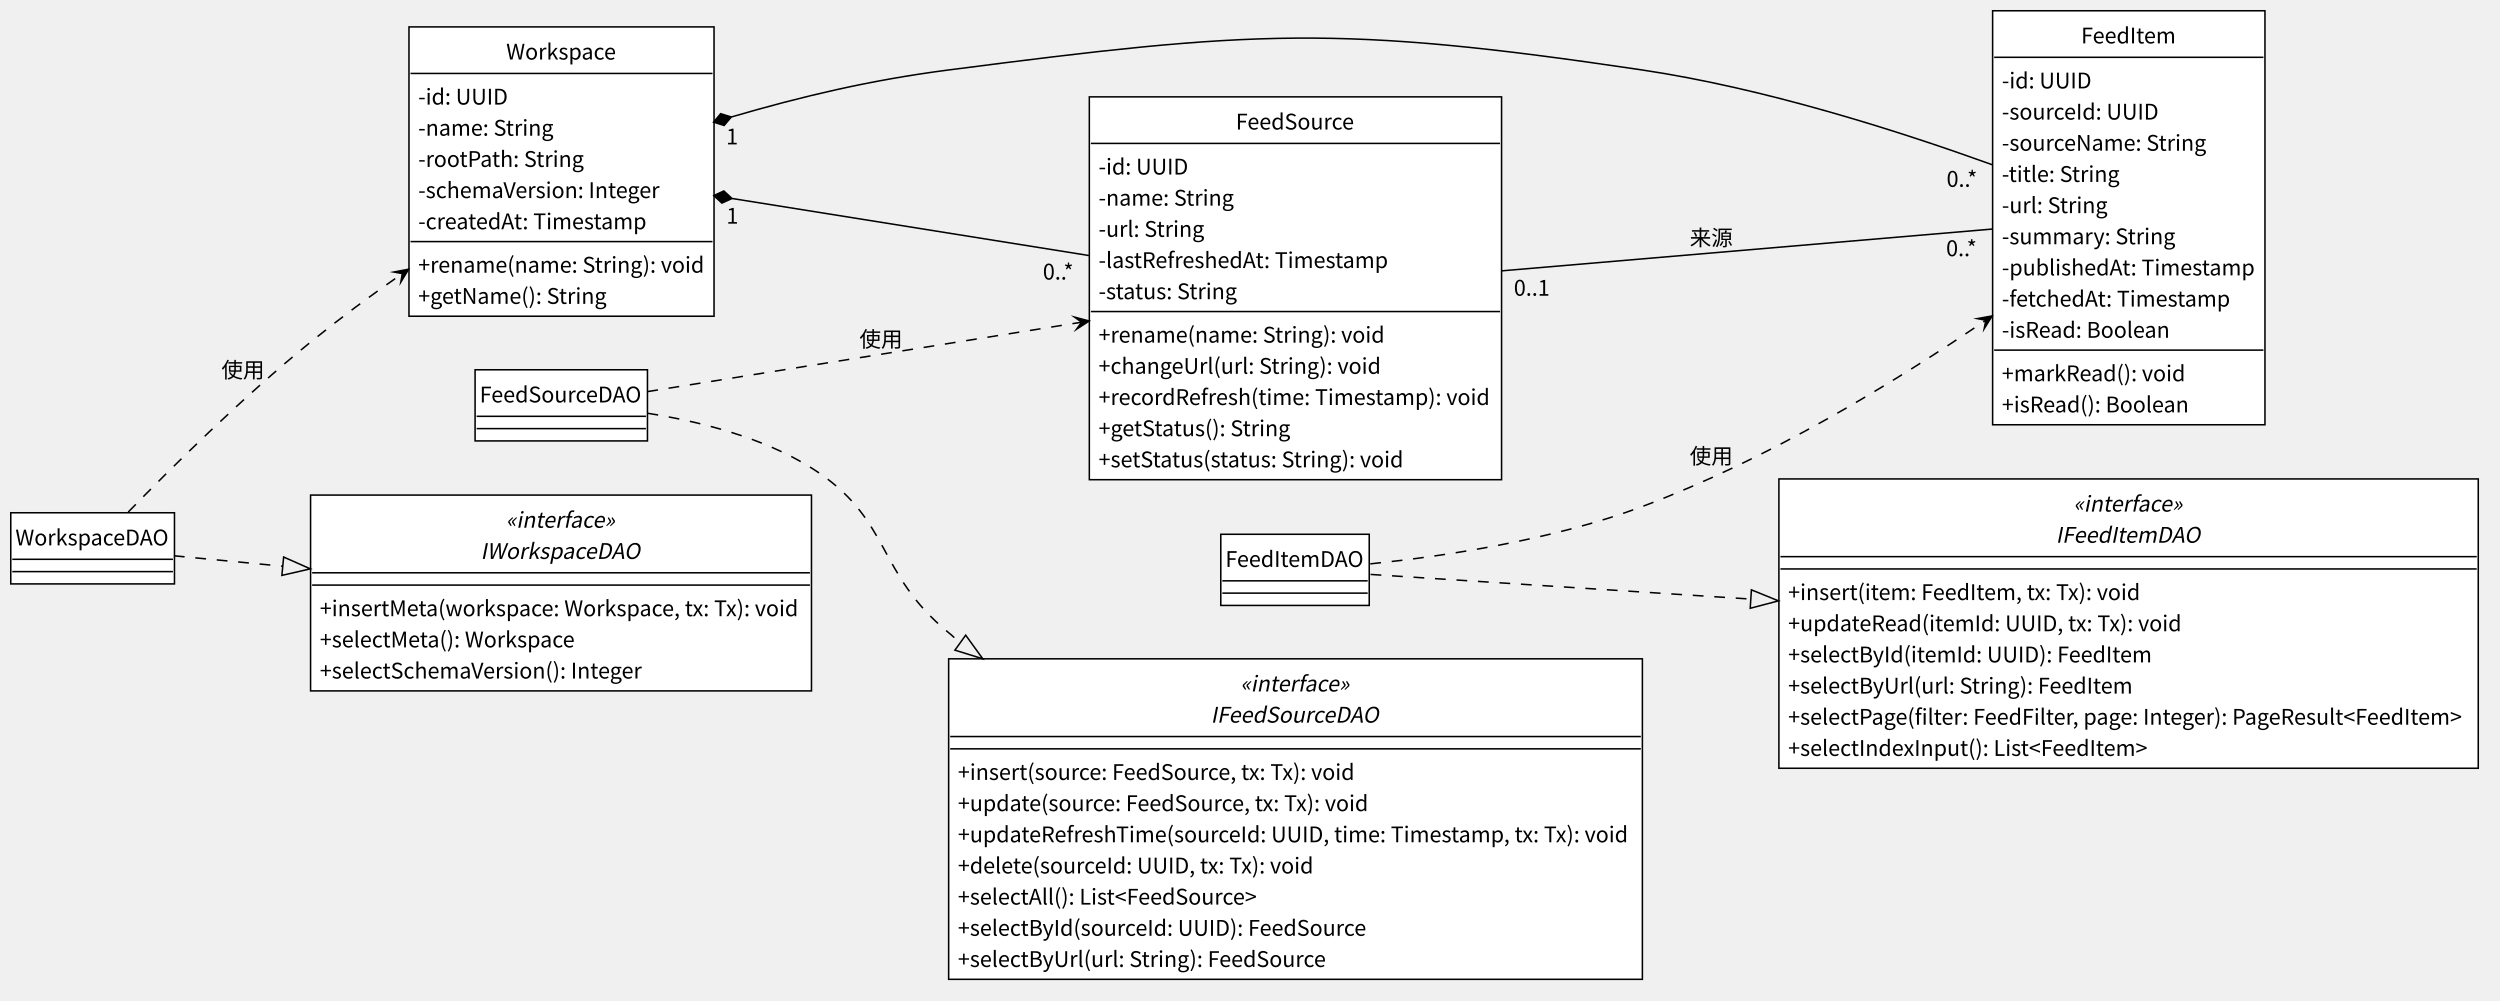
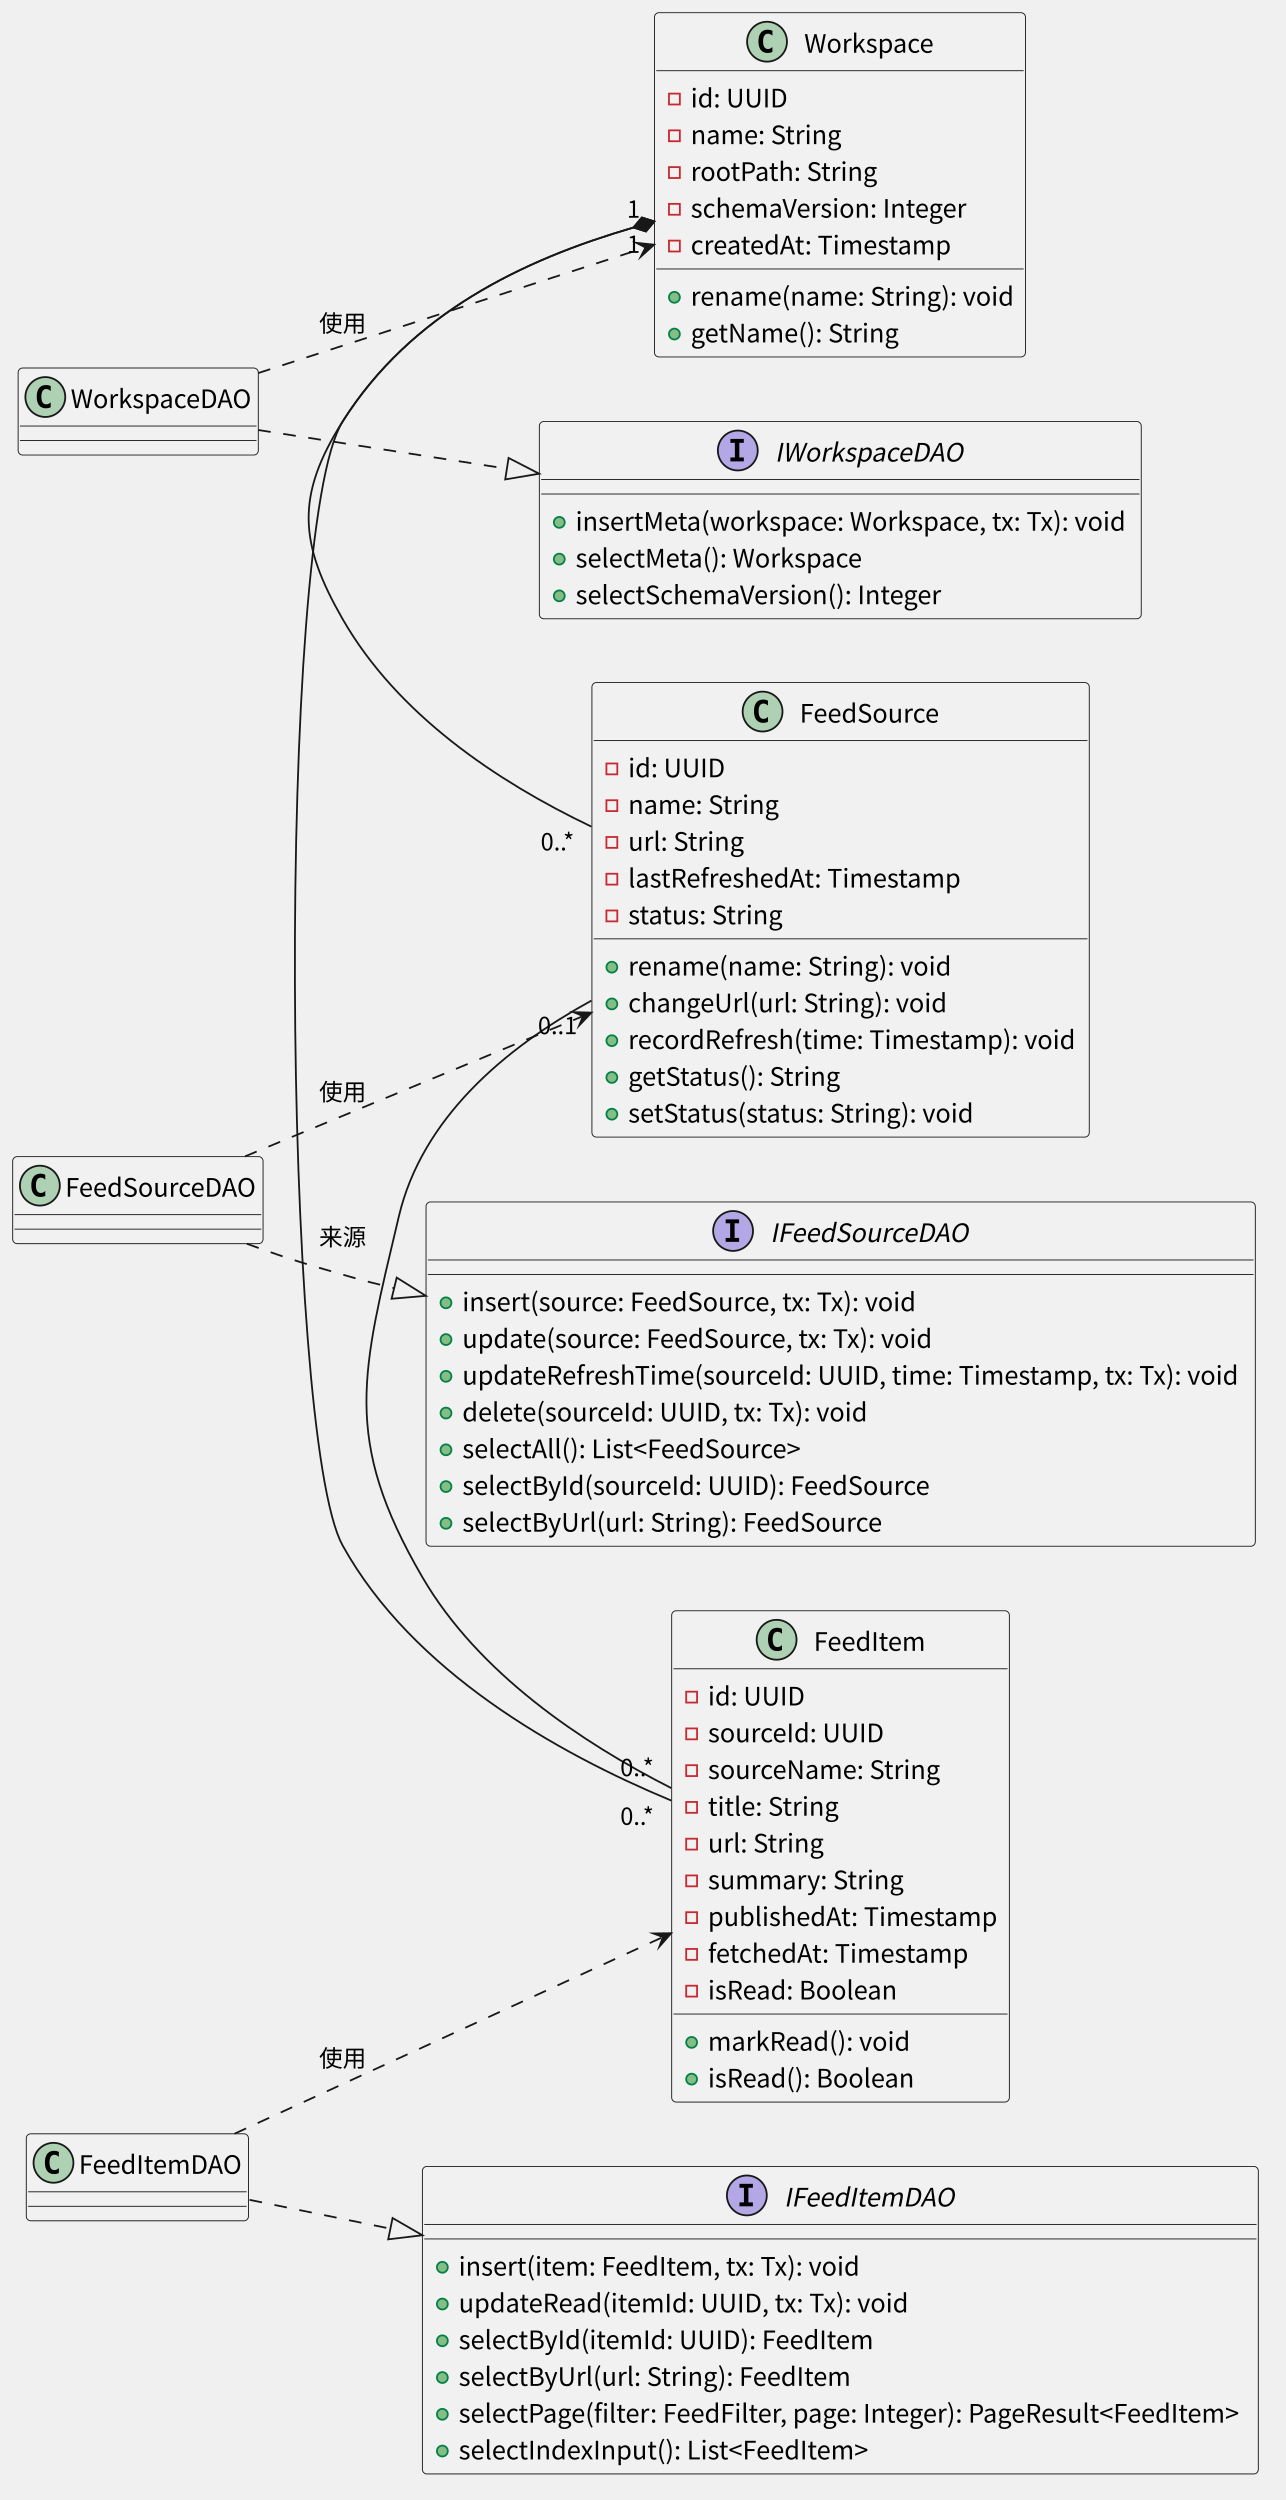
- <svg xmlns="http://www.w3.org/2000/svg" version="1.1" data-diagram-type="CLASS" style="width:1626px;height:651px;background:#FFFFFF;" width="1626px" height="651px" viewBox="0 0 1626 651" zoomAndPan="magnify" preserveAspectRatio="none" contentStyleType="text/css">
+ <svg xmlns="http://www.w3.org/2000/svg" version="1.1" data-diagram-type="CLASS" style="width:709px;height:1379px;background:#FFFFFF;" width="709px" height="1379px" viewBox="0 0 709 1379" zoomAndPan="magnify" preserveAspectRatio="none" contentStyleType="text/css">
  <defs />
  <g font-family="sans-serif" lengthAdjust="spacing">
    <g class="entity" data-qualified-name="Workspace" id="ent0001" data-source-line="5">
-       <rect x="266" y="17.5" width="198.409" height="188.175" fill="#FFF" style="stroke:#000;stroke-width:1;" />
-       <text x="329.232" y="38.74" fill="#000" font-size="14" textLength="71.946" font-family="Noto Sans CJK SC">Workspace</text>
-       <line x1="267" y1="47.772" x2="463.409" y2="47.772" style="stroke:#000;stroke-width:1;" />
-       <text x="272" y="68.012" fill="#000" font-size="14" textLength="58.338" font-family="Noto Sans CJK SC">-id: UUID</text>
-       <text x="272" y="88.284" fill="#000" font-size="14" textLength="88.368" font-family="Noto Sans CJK SC">-name: String</text>
-       <text x="272" y="108.556" fill="#000" font-size="14" textLength="109.424" font-family="Noto Sans CJK SC">-rootPath: String</text>
-       <text x="272" y="128.828" fill="#000" font-size="14" textLength="158.101" font-family="Noto Sans CJK SC">-schemaVersion: Integer</text>
-       <text x="272" y="149.099" fill="#000" font-size="14" textLength="149.911" font-family="Noto Sans CJK SC">-createdAt: Timestamp</text>
-       <line x1="267" y1="157.131" x2="463.409" y2="157.131" style="stroke:#000;stroke-width:1;" />
-       <text x="272" y="177.371" fill="#000" font-size="14" textLength="186.409" font-family="Noto Sans CJK SC">+rename(name: String): void</text>
-       <text x="272" y="197.643" fill="#000" font-size="14" textLength="123.256" font-family="Noto Sans CJK SC">+getName(): String</text>
+       <rect x="361" y="7" width="204.639" height="189.903" fill="#F1F1F1" style="stroke:#181818;stroke-width:0.5;" rx="2.5" ry="2.5" />
+       <ellipse cx="423.097" cy="23" rx="11" ry="11" fill="#ADD1B2" style="stroke:#181818;stroke-width:1;" />
+       <path d="M426.066,28.641 Q425.487,28.938 424.847,29.078 Q424.206,29.234 423.503,29.234 Q421.003,29.234 419.675,27.594 Q418.362,25.938 418.362,22.813 Q418.362,19.688 419.675,18.031 Q421.003,16.375 423.503,16.375 Q424.206,16.375 424.847,16.531 Q425.503,16.688 426.066,16.984 L426.066,19.703 Q425.441,19.125 424.847,18.859 Q424.253,18.578 423.628,18.578 Q422.284,18.578 421.597,19.656 Q420.909,20.719 420.909,22.813 Q420.909,24.906 421.597,25.984 Q422.284,27.047 423.628,27.047 Q424.253,27.047 424.847,26.781 Q425.441,26.5 426.066,25.922 L426.066,28.641 Z " fill="#000" />
+       <text x="443.597" y="29.104" fill="#000" font-size="14" textLength="71.946" font-family="Noto Sans CJK SC">Workspace</text>
+       <line x1="362" y1="39" x2="564.639" y2="39" style="stroke:#181818;stroke-width:0.5;" />
+       <g data-visibility-modifier="PRIVATE_FIELD">
+         <rect x="369" y="51.636" width="6" height="6" fill="none" style="stroke:#C82930;stroke-width:1;" />
+       </g>
+       <text x="381" y="59.24" fill="#000" font-size="14" textLength="53.48" font-family="Noto Sans CJK SC">id: UUID</text>
+       <g data-visibility-modifier="PRIVATE_FIELD">
+         <rect x="369" y="71.908" width="6" height="6" fill="none" style="stroke:#C82930;stroke-width:1;" />
+       </g>
+       <text x="381" y="79.512" fill="#000" font-size="14" textLength="83.51" font-family="Noto Sans CJK SC">name: String</text>
+       <g data-visibility-modifier="PRIVATE_FIELD">
+         <rect x="369" y="92.18" width="6" height="6" fill="none" style="stroke:#C82930;stroke-width:1;" />
+       </g>
+       <text x="381" y="99.784" fill="#000" font-size="14" textLength="104.566" font-family="Noto Sans CJK SC">rootPath: String</text>
+       <g data-visibility-modifier="PRIVATE_FIELD">
+         <rect x="369" y="112.452" width="6" height="6" fill="none" style="stroke:#C82930;stroke-width:1;" />
+       </g>
+       <text x="381" y="120.056" fill="#000" font-size="14" textLength="153.243" font-family="Noto Sans CJK SC">schemaVersion: Integer</text>
+       <g data-visibility-modifier="PRIVATE_FIELD">
+         <rect x="369" y="132.724" width="6" height="6" fill="none" style="stroke:#C82930;stroke-width:1;" />
+       </g>
+       <text x="381" y="140.328" fill="#000" font-size="14" textLength="145.053" font-family="Noto Sans CJK SC">createdAt: Timestamp</text>
+       <line x1="362" y1="148.36" x2="564.639" y2="148.36" style="stroke:#181818;stroke-width:0.5;" />
+       <g data-visibility-modifier="PUBLIC_METHOD">
+         <ellipse cx="372" cy="163.996" rx="3" ry="3" fill="#84BE84" style="stroke:#038048;stroke-width:1;" />
+       </g>
+       <text x="381" y="168.599" fill="#000" font-size="14" textLength="178.639" font-family="Noto Sans CJK SC">rename(name: String): void</text>
+       <g data-visibility-modifier="PUBLIC_METHOD">
+         <ellipse cx="372" cy="184.267" rx="3" ry="3" fill="#84BE84" style="stroke:#038048;stroke-width:1;" />
+       </g>
+       <text x="381" y="188.871" fill="#000" font-size="14" textLength="115.486" font-family="Noto Sans CJK SC">getName(): String</text>
    </g>
    <g class="entity" data-qualified-name="FeedSource" id="ent0002" data-source-line="14">
-       <rect x="708.5" y="63" width="268.115" height="248.991" fill="#FFF" style="stroke:#000;stroke-width:1;" />
-       <text x="803.771" y="84.24" fill="#000" font-size="14" textLength="77.574" font-family="Noto Sans CJK SC">FeedSource</text>
-       <line x1="709.5" y1="93.272" x2="975.615" y2="93.272" style="stroke:#000;stroke-width:1;" />
-       <text x="714.5" y="113.512" fill="#000" font-size="14" textLength="58.338" font-family="Noto Sans CJK SC">-id: UUID</text>
-       <text x="714.5" y="133.784" fill="#000" font-size="14" textLength="88.368" font-family="Noto Sans CJK SC">-name: String</text>
-       <text x="714.5" y="154.056" fill="#000" font-size="14" textLength="69.132" font-family="Noto Sans CJK SC">-url: String</text>
-       <text x="714.5" y="174.328" fill="#000" font-size="14" textLength="189.545" font-family="Noto Sans CJK SC">-lastRefreshedAt: Timestamp</text>
-       <text x="714.5" y="194.599" fill="#000" font-size="14" textLength="91.266" font-family="Noto Sans CJK SC">-status: String</text>
-       <line x1="709.5" y1="202.631" x2="975.615" y2="202.631" style="stroke:#000;stroke-width:1;" />
-       <text x="714.5" y="222.871" fill="#000" font-size="14" textLength="186.409" font-family="Noto Sans CJK SC">+rename(name: String): void</text>
-       <text x="714.5" y="243.143" fill="#000" font-size="14" textLength="184.057" font-family="Noto Sans CJK SC">+changeUrl(url: String): void</text>
-       <text x="714.5" y="263.415" fill="#000" font-size="14" textLength="256.115" font-family="Noto Sans CJK SC">+recordRefresh(time: Timestamp): void</text>
-       <text x="714.5" y="283.687" fill="#000" font-size="14" textLength="126.364" font-family="Noto Sans CJK SC">+getStatus(): String</text>
-       <text x="714.5" y="303.959" fill="#000" font-size="14" textLength="200.395" font-family="Noto Sans CJK SC">+setStatus(status: String): void</text>
+       <rect x="326.5" y="376.5" width="274.345" height="250.719" fill="#F1F1F1" style="stroke:#181818;stroke-width:0.5;" rx="2.5" ry="2.5" />
+       <ellipse cx="420.636" cy="392.5" rx="11" ry="11" fill="#ADD1B2" style="stroke:#181818;stroke-width:1;" />
+       <path d="M423.604,398.141 Q423.026,398.438 422.386,398.578 Q421.745,398.734 421.042,398.734 Q418.542,398.734 417.214,397.094 Q415.901,395.438 415.901,392.313 Q415.901,389.188 417.214,387.531 Q418.542,385.875 421.042,385.875 Q421.745,385.875 422.386,386.031 Q423.042,386.188 423.604,386.484 L423.604,389.203 Q422.979,388.625 422.386,388.359 Q421.792,388.078 421.167,388.078 Q419.823,388.078 419.136,389.156 Q418.448,390.219 418.448,392.313 Q418.448,394.406 419.136,395.484 Q419.823,396.547 421.167,396.547 Q421.792,396.547 422.386,396.281 Q422.979,396 423.604,395.422 L423.604,398.141 Z " fill="#000" />
+       <text x="441.136" y="398.604" fill="#000" font-size="14" textLength="77.574" font-family="Noto Sans CJK SC">FeedSource</text>
+       <line x1="327.5" y1="408.5" x2="599.845" y2="408.5" style="stroke:#181818;stroke-width:0.5;" />
+       <g data-visibility-modifier="PRIVATE_FIELD">
+         <rect x="334.5" y="421.136" width="6" height="6" fill="none" style="stroke:#C82930;stroke-width:1;" />
+       </g>
+       <text x="346.5" y="428.74" fill="#000" font-size="14" textLength="53.48" font-family="Noto Sans CJK SC">id: UUID</text>
+       <g data-visibility-modifier="PRIVATE_FIELD">
+         <rect x="334.5" y="441.408" width="6" height="6" fill="none" style="stroke:#C82930;stroke-width:1;" />
+       </g>
+       <text x="346.5" y="449.012" fill="#000" font-size="14" textLength="83.51" font-family="Noto Sans CJK SC">name: String</text>
+       <g data-visibility-modifier="PRIVATE_FIELD">
+         <rect x="334.5" y="461.68" width="6" height="6" fill="none" style="stroke:#C82930;stroke-width:1;" />
+       </g>
+       <text x="346.5" y="469.284" fill="#000" font-size="14" textLength="64.274" font-family="Noto Sans CJK SC">url: String</text>
+       <g data-visibility-modifier="PRIVATE_FIELD">
+         <rect x="334.5" y="481.952" width="6" height="6" fill="none" style="stroke:#C82930;stroke-width:1;" />
+       </g>
+       <text x="346.5" y="489.556" fill="#000" font-size="14" textLength="184.687" font-family="Noto Sans CJK SC">lastRefreshedAt: Timestamp</text>
+       <g data-visibility-modifier="PRIVATE_FIELD">
+         <rect x="334.5" y="502.224" width="6" height="6" fill="none" style="stroke:#C82930;stroke-width:1;" />
+       </g>
+       <text x="346.5" y="509.828" fill="#000" font-size="14" textLength="86.408" font-family="Noto Sans CJK SC">status: String</text>
+       <line x1="327.5" y1="517.86" x2="599.845" y2="517.86" style="stroke:#181818;stroke-width:0.5;" />
+       <g data-visibility-modifier="PUBLIC_METHOD">
+         <ellipse cx="337.5" cy="533.496" rx="3" ry="3" fill="#84BE84" style="stroke:#038048;stroke-width:1;" />
+       </g>
+       <text x="346.5" y="538.099" fill="#000" font-size="14" textLength="178.639" font-family="Noto Sans CJK SC">rename(name: String): void</text>
+       <g data-visibility-modifier="PUBLIC_METHOD">
+         <ellipse cx="337.5" cy="553.767" rx="3" ry="3" fill="#84BE84" style="stroke:#038048;stroke-width:1;" />
+       </g>
+       <text x="346.5" y="558.371" fill="#000" font-size="14" textLength="176.287" font-family="Noto Sans CJK SC">changeUrl(url: String): void</text>
+       <g data-visibility-modifier="PUBLIC_METHOD">
+         <ellipse cx="337.5" cy="574.039" rx="3" ry="3" fill="#84BE84" style="stroke:#038048;stroke-width:1;" />
+       </g>
+       <text x="346.5" y="578.643" fill="#000" font-size="14" textLength="248.345" font-family="Noto Sans CJK SC">recordRefresh(time: Timestamp): void</text>
+       <g data-visibility-modifier="PUBLIC_METHOD">
+         <ellipse cx="337.5" cy="594.311" rx="3" ry="3" fill="#84BE84" style="stroke:#038048;stroke-width:1;" />
+       </g>
+       <text x="346.5" y="598.915" fill="#000" font-size="14" textLength="118.594" font-family="Noto Sans CJK SC">getStatus(): String</text>
+       <g data-visibility-modifier="PUBLIC_METHOD">
+         <ellipse cx="337.5" cy="614.583" rx="3" ry="3" fill="#84BE84" style="stroke:#038048;stroke-width:1;" />
+       </g>
+       <text x="346.5" y="619.187" fill="#000" font-size="14" textLength="192.625" font-family="Noto Sans CJK SC">setStatus(status: String): void</text>
    </g>
    <g class="entity" data-qualified-name="FeedItem" id="ent0003" data-source-line="26">
-       <rect x="1296" y="7" width="177.129" height="269.263" fill="#FFF" style="stroke:#000;stroke-width:1;" />
-       <text x="1353.555" y="28.24" fill="#000" font-size="14" textLength="62.02" font-family="Noto Sans CJK SC">FeedItem</text>
-       <line x1="1297" y1="37.272" x2="1472.129" y2="37.272" style="stroke:#000;stroke-width:1;" />
-       <text x="1302" y="57.512" fill="#000" font-size="14" textLength="58.338" font-family="Noto Sans CJK SC">-id: UUID</text>
-       <text x="1302" y="77.784" fill="#000" font-size="14" textLength="102.452" font-family="Noto Sans CJK SC">-sourceId: UUID</text>
-       <text x="1302" y="98.056" fill="#000" font-size="14" textLength="133.811" font-family="Noto Sans CJK SC">-sourceName: String</text>
-       <text x="1302" y="118.328" fill="#000" font-size="14" textLength="77.364" font-family="Noto Sans CJK SC">-title: String</text>
-       <text x="1302" y="138.599" fill="#000" font-size="14" textLength="69.132" font-family="Noto Sans CJK SC">-url: String</text>
-       <text x="1302" y="158.871" fill="#000" font-size="14" textLength="112.812" font-family="Noto Sans CJK SC">-summary: String</text>
-       <text x="1302" y="179.143" fill="#000" font-size="14" textLength="165.129" font-family="Noto Sans CJK SC">-publishedAt: Timestamp</text>
-       <text x="1302" y="199.415" fill="#000" font-size="14" textLength="149.645" font-family="Noto Sans CJK SC">-fetchedAt: Timestamp</text>
-       <text x="1302" y="219.687" fill="#000" font-size="14" textLength="109.816" font-family="Noto Sans CJK SC">-isRead: Boolean</text>
-       <line x1="1297" y1="227.719" x2="1472.129" y2="227.719" style="stroke:#000;stroke-width:1;" />
-       <text x="1302" y="247.959" fill="#000" font-size="14" textLength="119.784" font-family="Noto Sans CJK SC">+markRead(): void</text>
-       <text x="1302" y="268.231" fill="#000" font-size="14" textLength="122.192" font-family="Noto Sans CJK SC">+isRead(): Boolean</text>
+       <rect x="370.5" y="888.5" width="186.271" height="270.991" fill="#F1F1F1" style="stroke:#181818;stroke-width:0.5;" rx="2.5" ry="2.5" />
+       <ellipse cx="428.376" cy="904.5" rx="11" ry="11" fill="#ADD1B2" style="stroke:#181818;stroke-width:1;" />
+       <path d="M431.345,910.141 Q430.766,910.438 430.126,910.578 Q429.485,910.734 428.782,910.734 Q426.282,910.734 424.954,909.094 Q423.641,907.438 423.641,904.313 Q423.641,901.188 424.954,899.531 Q426.282,897.875 428.782,897.875 Q429.485,897.875 430.126,898.031 Q430.782,898.188 431.345,898.484 L431.345,901.203 Q430.72,900.625 430.126,900.359 Q429.532,900.078 428.907,900.078 Q427.563,900.078 426.876,901.156 Q426.188,902.219 426.188,904.313 Q426.188,906.406 426.876,907.484 Q427.563,908.547 428.907,908.547 Q429.532,908.547 430.126,908.281 Q430.72,908 431.345,907.422 L431.345,910.141 Z " fill="#000" />
+       <text x="448.876" y="910.604" fill="#000" font-size="14" textLength="62.02" font-family="Noto Sans CJK SC">FeedItem</text>
+       <line x1="371.5" y1="920.5" x2="555.771" y2="920.5" style="stroke:#181818;stroke-width:0.5;" />
+       <g data-visibility-modifier="PRIVATE_FIELD">
+         <rect x="378.5" y="933.136" width="6" height="6" fill="none" style="stroke:#C82930;stroke-width:1;" />
+       </g>
+       <text x="390.5" y="940.74" fill="#000" font-size="14" textLength="53.48" font-family="Noto Sans CJK SC">id: UUID</text>
+       <g data-visibility-modifier="PRIVATE_FIELD">
+         <rect x="378.5" y="953.408" width="6" height="6" fill="none" style="stroke:#C82930;stroke-width:1;" />
+       </g>
+       <text x="390.5" y="961.012" fill="#000" font-size="14" textLength="97.594" font-family="Noto Sans CJK SC">sourceId: UUID</text>
+       <g data-visibility-modifier="PRIVATE_FIELD">
+         <rect x="378.5" y="973.68" width="6" height="6" fill="none" style="stroke:#C82930;stroke-width:1;" />
+       </g>
+       <text x="390.5" y="981.284" fill="#000" font-size="14" textLength="128.953" font-family="Noto Sans CJK SC">sourceName: String</text>
+       <g data-visibility-modifier="PRIVATE_FIELD">
+         <rect x="378.5" y="993.952" width="6" height="6" fill="none" style="stroke:#C82930;stroke-width:1;" />
+       </g>
+       <text x="390.5" y="1001.556" fill="#000" font-size="14" textLength="72.506" font-family="Noto Sans CJK SC">title: String</text>
+       <g data-visibility-modifier="PRIVATE_FIELD">
+         <rect x="378.5" y="1014.224" width="6" height="6" fill="none" style="stroke:#C82930;stroke-width:1;" />
+       </g>
+       <text x="390.5" y="1021.828" fill="#000" font-size="14" textLength="64.274" font-family="Noto Sans CJK SC">url: String</text>
+       <g data-visibility-modifier="PRIVATE_FIELD">
+         <rect x="378.5" y="1034.496" width="6" height="6" fill="none" style="stroke:#C82930;stroke-width:1;" />
+       </g>
+       <text x="390.5" y="1042.099" fill="#000" font-size="14" textLength="107.954" font-family="Noto Sans CJK SC">summary: String</text>
+       <g data-visibility-modifier="PRIVATE_FIELD">
+         <rect x="378.5" y="1054.767" width="6" height="6" fill="none" style="stroke:#C82930;stroke-width:1;" />
+       </g>
+       <text x="390.5" y="1062.371" fill="#000" font-size="14" textLength="160.271" font-family="Noto Sans CJK SC">publishedAt: Timestamp</text>
+       <g data-visibility-modifier="PRIVATE_FIELD">
+         <rect x="378.5" y="1075.039" width="6" height="6" fill="none" style="stroke:#C82930;stroke-width:1;" />
+       </g>
+       <text x="390.5" y="1082.643" fill="#000" font-size="14" textLength="144.787" font-family="Noto Sans CJK SC">fetchedAt: Timestamp</text>
+       <g data-visibility-modifier="PRIVATE_FIELD">
+         <rect x="378.5" y="1095.311" width="6" height="6" fill="none" style="stroke:#C82930;stroke-width:1;" />
+       </g>
+       <text x="390.5" y="1102.915" fill="#000" font-size="14" textLength="104.958" font-family="Noto Sans CJK SC">isRead: Boolean</text>
+       <line x1="371.5" y1="1110.947" x2="555.771" y2="1110.947" style="stroke:#181818;stroke-width:0.5;" />
+       <g data-visibility-modifier="PUBLIC_METHOD">
+         <ellipse cx="381.5" cy="1126.583" rx="3" ry="3" fill="#84BE84" style="stroke:#038048;stroke-width:1;" />
+       </g>
+       <text x="390.5" y="1131.187" fill="#000" font-size="14" textLength="112.014" font-family="Noto Sans CJK SC">markRead(): void</text>
+       <g data-visibility-modifier="PUBLIC_METHOD">
+         <ellipse cx="381.5" cy="1146.855" rx="3" ry="3" fill="#84BE84" style="stroke:#038048;stroke-width:1;" />
+       </g>
+       <text x="390.5" y="1151.459" fill="#000" font-size="14" textLength="114.422" font-family="Noto Sans CJK SC">isRead(): Boolean</text>
    </g>
    <g class="entity" data-qualified-name="IWorkspaceDAO" id="ent0004" data-source-line="41">
-       <rect x="202" y="322" width="325.781" height="127.36" fill="#FFF" style="stroke:#000;stroke-width:1;" />
-       <text x="329.092" y="343.24" fill="#000" font-size="14" textLength="71.596" font-style="italic" font-family="Noto Sans CJK SC">«interface»</text>
-       <text x="312.601" y="363.512" fill="#000" font-size="14" textLength="104.58" font-style="italic" font-family="Noto Sans CJK SC">IWorkspaceDAO</text>
-       <line x1="203" y1="372.544" x2="526.781" y2="372.544" style="stroke:#000;stroke-width:1;" />
-       <line x1="203" y1="380.544" x2="526.781" y2="380.544" style="stroke:#000;stroke-width:1;" />
-       <text x="208" y="400.784" fill="#000" font-size="14" textLength="313.781" font-family="Noto Sans CJK SC">+insertMeta(workspace: Workspace, tx: Tx): void</text>
-       <text x="208" y="421.056" fill="#000" font-size="14" textLength="166.949" font-family="Noto Sans CJK SC">+selectMeta(): Workspace</text>
-       <text x="208" y="441.328" fill="#000" font-size="14" textLength="210.727" font-family="Noto Sans CJK SC">+selectSchemaVersion(): Integer</text>
+       <rect x="297.5" y="232.5" width="332.011" height="108.816" fill="#F1F1F1" style="stroke:#181818;stroke-width:0.5;" rx="2.5" ry="2.5" />
+       <ellipse cx="406.966" cy="248.5" rx="11" ry="11" fill="#B4A7E5" style="stroke:#181818;stroke-width:1;" />
+       <path d="M402.887,244.266 L402.887,242.109 L410.278,242.109 L410.278,244.266 L407.809,244.266 L407.809,252.344 L410.278,252.344 L410.278,254.5 L402.887,254.5 L402.887,252.344 L405.356,252.344 L405.356,244.266 L402.887,244.266 Z " fill="#000" />
+       <text x="427.466" y="254.604" fill="#000" font-size="14" textLength="104.58" font-style="italic" font-family="Noto Sans CJK SC">IWorkspaceDAO</text>
+       <line x1="298.5" y1="264.5" x2="628.511" y2="264.5" style="stroke:#181818;stroke-width:0.5;" />
+       <line x1="298.5" y1="272.5" x2="628.511" y2="272.5" style="stroke:#181818;stroke-width:0.5;" />
+       <g data-visibility-modifier="PUBLIC_METHOD">
+         <ellipse cx="308.5" cy="288.136" rx="3" ry="3" fill="#84BE84" style="stroke:#038048;stroke-width:1;" />
+       </g>
+       <text x="317.5" y="292.74" fill="#000" font-size="14" textLength="306.011" font-family="Noto Sans CJK SC">insertMeta(workspace: Workspace, tx: Tx): void</text>
+       <g data-visibility-modifier="PUBLIC_METHOD">
+         <ellipse cx="308.5" cy="308.408" rx="3" ry="3" fill="#84BE84" style="stroke:#038048;stroke-width:1;" />
+       </g>
+       <text x="317.5" y="313.012" fill="#000" font-size="14" textLength="159.179" font-family="Noto Sans CJK SC">selectMeta(): Workspace</text>
+       <g data-visibility-modifier="PUBLIC_METHOD">
+         <ellipse cx="308.5" cy="328.68" rx="3" ry="3" fill="#84BE84" style="stroke:#038048;stroke-width:1;" />
+       </g>
+       <text x="317.5" y="333.284" fill="#000" font-size="14" textLength="202.957" font-family="Noto Sans CJK SC">selectSchemaVersion(): Integer</text>
    </g>
    <g class="entity" data-qualified-name="IFeedSourceDAO" id="ent0005" data-source-line="46">
-       <rect x="617" y="428.5" width="451.206" height="208.447" fill="#FFF" style="stroke:#000;stroke-width:1;" />
-       <text x="806.805" y="449.74" fill="#000" font-size="14" textLength="71.596" font-style="italic" font-family="Noto Sans CJK SC">«interface»</text>
-       <text x="787.499" y="470.012" fill="#000" font-size="14" textLength="110.208" font-style="italic" font-family="Noto Sans CJK SC">IFeedSourceDAO</text>
-       <line x1="618" y1="479.044" x2="1067.206" y2="479.044" style="stroke:#000;stroke-width:1;" />
-       <line x1="618" y1="487.044" x2="1067.206" y2="487.044" style="stroke:#000;stroke-width:1;" />
-       <text x="623" y="507.284" fill="#000" font-size="14" textLength="260.105" font-family="Noto Sans CJK SC">+insert(source: FeedSource, tx: Tx): void</text>
-       <text x="623" y="527.556" fill="#000" font-size="14" textLength="269.471" font-family="Noto Sans CJK SC">+update(source: FeedSource, tx: Tx): void</text>
-       <text x="623" y="547.828" fill="#000" font-size="14" textLength="439.206" font-family="Noto Sans CJK SC">+updateRefreshTime(sourceId: UUID, time: Timestamp, tx: Tx): void</text>
-       <text x="623" y="568.099" fill="#000" font-size="14" textLength="233.029" font-family="Noto Sans CJK SC">+delete(sourceId: UUID, tx: Tx): void</text>
-       <text x="623" y="588.371" fill="#000" font-size="14" textLength="195.579" font-family="Noto Sans CJK SC">+selectAll(): List&lt;FeedSource&gt;</text>
-       <text x="623" y="608.643" fill="#000" font-size="14" textLength="267.161" font-family="Noto Sans CJK SC">+selectById(sourceId: UUID): FeedSource</text>
-       <text x="623" y="628.915" fill="#000" font-size="14" textLength="240.561" font-family="Noto Sans CJK SC">+selectByUrl(url: String): FeedSource</text>
+       <rect x="235" y="663" width="457.436" height="189.903" fill="#F1F1F1" style="stroke:#181818;stroke-width:0.5;" rx="2.5" ry="2.5" />
+       <ellipse cx="404.364" cy="679" rx="11" ry="11" fill="#B4A7E5" style="stroke:#181818;stroke-width:1;" />
+       <path d="M400.286,674.766 L400.286,672.609 L407.677,672.609 L407.677,674.766 L405.208,674.766 L405.208,682.844 L407.677,682.844 L407.677,685 L400.286,685 L400.286,682.844 L402.755,682.844 L402.755,674.766 L400.286,674.766 Z " fill="#000" />
+       <text x="424.864" y="685.104" fill="#000" font-size="14" textLength="110.208" font-style="italic" font-family="Noto Sans CJK SC">IFeedSourceDAO</text>
+       <line x1="236" y1="695" x2="691.436" y2="695" style="stroke:#181818;stroke-width:0.5;" />
+       <line x1="236" y1="703" x2="691.436" y2="703" style="stroke:#181818;stroke-width:0.5;" />
+       <g data-visibility-modifier="PUBLIC_METHOD">
+         <ellipse cx="246" cy="718.636" rx="3" ry="3" fill="#84BE84" style="stroke:#038048;stroke-width:1;" />
+       </g>
+       <text x="255" y="723.24" fill="#000" font-size="14" textLength="252.335" font-family="Noto Sans CJK SC">insert(source: FeedSource, tx: Tx): void</text>
+       <g data-visibility-modifier="PUBLIC_METHOD">
+         <ellipse cx="246" cy="738.908" rx="3" ry="3" fill="#84BE84" style="stroke:#038048;stroke-width:1;" />
+       </g>
+       <text x="255" y="743.512" fill="#000" font-size="14" textLength="261.701" font-family="Noto Sans CJK SC">update(source: FeedSource, tx: Tx): void</text>
+       <g data-visibility-modifier="PUBLIC_METHOD">
+         <ellipse cx="246" cy="759.18" rx="3" ry="3" fill="#84BE84" style="stroke:#038048;stroke-width:1;" />
+       </g>
+       <text x="255" y="763.784" fill="#000" font-size="14" textLength="431.436" font-family="Noto Sans CJK SC">updateRefreshTime(sourceId: UUID, time: Timestamp, tx: Tx): void</text>
+       <g data-visibility-modifier="PUBLIC_METHOD">
+         <ellipse cx="246" cy="779.452" rx="3" ry="3" fill="#84BE84" style="stroke:#038048;stroke-width:1;" />
+       </g>
+       <text x="255" y="784.056" fill="#000" font-size="14" textLength="225.259" font-family="Noto Sans CJK SC">delete(sourceId: UUID, tx: Tx): void</text>
+       <g data-visibility-modifier="PUBLIC_METHOD">
+         <ellipse cx="246" cy="799.724" rx="3" ry="3" fill="#84BE84" style="stroke:#038048;stroke-width:1;" />
+       </g>
+       <text x="255" y="804.328" fill="#000" font-size="14" textLength="187.809" font-family="Noto Sans CJK SC">selectAll(): List&lt;FeedSource&gt;</text>
+       <g data-visibility-modifier="PUBLIC_METHOD">
+         <ellipse cx="246" cy="819.996" rx="3" ry="3" fill="#84BE84" style="stroke:#038048;stroke-width:1;" />
+       </g>
+       <text x="255" y="824.599" fill="#000" font-size="14" textLength="259.391" font-family="Noto Sans CJK SC">selectById(sourceId: UUID): FeedSource</text>
+       <g data-visibility-modifier="PUBLIC_METHOD">
+         <ellipse cx="246" cy="840.267" rx="3" ry="3" fill="#84BE84" style="stroke:#038048;stroke-width:1;" />
+       </g>
+       <text x="255" y="844.871" fill="#000" font-size="14" textLength="232.791" font-family="Noto Sans CJK SC">selectByUrl(url: String): FeedSource</text>
    </g>
    <g class="entity" data-qualified-name="IFeedItemDAO" id="ent0006" data-source-line="55">
-       <rect x="1157" y="311.5" width="454.86" height="188.175" fill="#FFF" style="stroke:#000;stroke-width:1;" />
-       <text x="1348.632" y="332.74" fill="#000" font-size="14" textLength="71.596" font-style="italic" font-family="Noto Sans CJK SC">«interface»</text>
-       <text x="1337.103" y="353.012" fill="#000" font-size="14" textLength="94.654" font-style="italic" font-family="Noto Sans CJK SC">IFeedItemDAO</text>
-       <line x1="1158" y1="362.044" x2="1610.86" y2="362.044" style="stroke:#000;stroke-width:1;" />
-       <line x1="1158" y1="370.044" x2="1610.86" y2="370.044" style="stroke:#000;stroke-width:1;" />
-       <text x="1163" y="390.284" fill="#000" font-size="14" textLength="230.537" font-family="Noto Sans CJK SC">+insert(item: FeedItem, tx: Tx): void</text>
-       <text x="1163" y="410.556" fill="#000" font-size="14" textLength="257.795" font-family="Noto Sans CJK SC">+updateRead(itemId: UUID, tx: Tx): void</text>
-       <text x="1163" y="430.828" fill="#000" font-size="14" textLength="237.593" font-family="Noto Sans CJK SC">+selectById(itemId: UUID): FeedItem</text>
-       <text x="1163" y="451.099" fill="#000" font-size="14" textLength="225.007" font-family="Noto Sans CJK SC">+selectByUrl(url: String): FeedItem</text>
-       <text x="1163" y="471.371" fill="#000" font-size="14" textLength="442.86" font-family="Noto Sans CJK SC">+selectPage(filter: FeedFilter, page: Integer): PageResult&lt;FeedItem&gt;</text>
-       <text x="1163" y="491.643" fill="#000" font-size="14" textLength="234.709" font-family="Noto Sans CJK SC">+selectIndexInput(): List&lt;FeedItem&gt;</text>
+       <rect x="233" y="1195" width="461.09" height="169.631" fill="#F1F1F1" style="stroke:#181818;stroke-width:0.5;" rx="2.5" ry="2.5" />
+       <ellipse cx="411.968" cy="1211" rx="11" ry="11" fill="#B4A7E5" style="stroke:#181818;stroke-width:1;" />
+       <path d="M407.89,1206.766 L407.89,1204.609 L415.281,1204.609 L415.281,1206.766 L412.812,1206.766 L412.812,1214.844 L415.281,1214.844 L415.281,1217 L407.89,1217 L407.89,1214.844 L410.359,1214.844 L410.359,1206.766 L407.89,1206.766 Z " fill="#000" />
+       <text x="432.468" y="1217.104" fill="#000" font-size="14" textLength="94.654" font-style="italic" font-family="Noto Sans CJK SC">IFeedItemDAO</text>
+       <line x1="234" y1="1227" x2="693.09" y2="1227" style="stroke:#181818;stroke-width:0.5;" />
+       <line x1="234" y1="1235" x2="693.09" y2="1235" style="stroke:#181818;stroke-width:0.5;" />
+       <g data-visibility-modifier="PUBLIC_METHOD">
+         <ellipse cx="244" cy="1250.636" rx="3" ry="3" fill="#84BE84" style="stroke:#038048;stroke-width:1;" />
+       </g>
+       <text x="253" y="1255.24" fill="#000" font-size="14" textLength="222.767" font-family="Noto Sans CJK SC">insert(item: FeedItem, tx: Tx): void</text>
+       <g data-visibility-modifier="PUBLIC_METHOD">
+         <ellipse cx="244" cy="1270.908" rx="3" ry="3" fill="#84BE84" style="stroke:#038048;stroke-width:1;" />
+       </g>
+       <text x="253" y="1275.512" fill="#000" font-size="14" textLength="250.025" font-family="Noto Sans CJK SC">updateRead(itemId: UUID, tx: Tx): void</text>
+       <g data-visibility-modifier="PUBLIC_METHOD">
+         <ellipse cx="244" cy="1291.18" rx="3" ry="3" fill="#84BE84" style="stroke:#038048;stroke-width:1;" />
+       </g>
+       <text x="253" y="1295.784" fill="#000" font-size="14" textLength="229.823" font-family="Noto Sans CJK SC">selectById(itemId: UUID): FeedItem</text>
+       <g data-visibility-modifier="PUBLIC_METHOD">
+         <ellipse cx="244" cy="1311.452" rx="3" ry="3" fill="#84BE84" style="stroke:#038048;stroke-width:1;" />
+       </g>
+       <text x="253" y="1316.056" fill="#000" font-size="14" textLength="217.237" font-family="Noto Sans CJK SC">selectByUrl(url: String): FeedItem</text>
+       <g data-visibility-modifier="PUBLIC_METHOD">
+         <ellipse cx="244" cy="1331.724" rx="3" ry="3" fill="#84BE84" style="stroke:#038048;stroke-width:1;" />
+       </g>
+       <text x="253" y="1336.328" fill="#000" font-size="14" textLength="435.09" font-family="Noto Sans CJK SC">selectPage(filter: FeedFilter, page: Integer): PageResult&lt;FeedItem&gt;</text>
+       <g data-visibility-modifier="PUBLIC_METHOD">
+         <ellipse cx="244" cy="1351.996" rx="3" ry="3" fill="#84BE84" style="stroke:#038048;stroke-width:1;" />
+       </g>
+       <text x="253" y="1356.599" fill="#000" font-size="14" textLength="226.939" font-family="Noto Sans CJK SC">selectIndexInput(): List&lt;FeedItem&gt;</text>
    </g>
    <g class="entity" data-qualified-name="WorkspaceDAO" id="ent0007" data-source-line="65">
-       <rect x="7" y="333.5" width="106.478" height="46.272" fill="#FFF" style="stroke:#000;stroke-width:1;" />
-       <text x="10" y="354.74" fill="#000" font-size="14" textLength="100.478" font-family="Noto Sans CJK SC">WorkspaceDAO</text>
-       <line x1="8" y1="363.772" x2="112.478" y2="363.772" style="stroke:#000;stroke-width:1;" />
-       <line x1="8" y1="371.772" x2="112.478" y2="371.772" style="stroke:#000;stroke-width:1;" />
+       <rect x="10" y="203" width="132.478" height="48" fill="#F1F1F1" style="stroke:#181818;stroke-width:0.5;" rx="2.5" ry="2.5" />
+       <ellipse cx="25" cy="219" rx="11" ry="11" fill="#ADD1B2" style="stroke:#181818;stroke-width:1;" />
+       <path d="M27.969,224.641 Q27.391,224.938 26.75,225.078 Q26.109,225.234 25.406,225.234 Q22.906,225.234 21.578,223.594 Q20.266,221.938 20.266,218.813 Q20.266,215.688 21.578,214.031 Q22.906,212.375 25.406,212.375 Q26.109,212.375 26.75,212.531 Q27.406,212.688 27.969,212.984 L27.969,215.703 Q27.344,215.125 26.75,214.859 Q26.156,214.578 25.531,214.578 Q24.188,214.578 23.5,215.656 Q22.813,216.719 22.813,218.813 Q22.813,220.906 23.5,221.984 Q24.188,223.047 25.531,223.047 Q26.156,223.047 26.75,222.781 Q27.344,222.5 27.969,221.922 L27.969,224.641 Z " fill="#000" />
+       <text x="39" y="225.104" fill="#000" font-size="14" textLength="100.478" font-family="Noto Sans CJK SC">WorkspaceDAO</text>
+       <line x1="11" y1="235" x2="141.478" y2="235" style="stroke:#181818;stroke-width:0.5;" />
+       <line x1="11" y1="243" x2="141.478" y2="243" style="stroke:#181818;stroke-width:0.5;" />
    </g>
    <g class="entity" data-qualified-name="FeedSourceDAO" id="ent0008" data-source-line="66">
-       <rect x="309" y="240.5" width="112.106" height="46.272" fill="#FFF" style="stroke:#000;stroke-width:1;" />
-       <text x="312" y="261.74" fill="#000" font-size="14" textLength="106.106" font-family="Noto Sans CJK SC">FeedSourceDAO</text>
-       <line x1="310" y1="270.772" x2="420.106" y2="270.772" style="stroke:#000;stroke-width:1;" />
-       <line x1="310" y1="278.772" x2="420.106" y2="278.772" style="stroke:#000;stroke-width:1;" />
+       <rect x="7" y="638" width="138.106" height="48" fill="#F1F1F1" style="stroke:#181818;stroke-width:0.5;" rx="2.5" ry="2.5" />
+       <ellipse cx="22" cy="654" rx="11" ry="11" fill="#ADD1B2" style="stroke:#181818;stroke-width:1;" />
+       <path d="M24.969,659.641 Q24.391,659.938 23.75,660.078 Q23.109,660.234 22.406,660.234 Q19.906,660.234 18.578,658.594 Q17.266,656.938 17.266,653.813 Q17.266,650.688 18.578,649.031 Q19.906,647.375 22.406,647.375 Q23.109,647.375 23.75,647.531 Q24.406,647.688 24.969,647.984 L24.969,650.703 Q24.344,650.125 23.75,649.859 Q23.156,649.578 22.531,649.578 Q21.188,649.578 20.5,650.656 Q19.813,651.719 19.813,653.813 Q19.813,655.906 20.5,656.984 Q21.188,658.047 22.531,658.047 Q23.156,658.047 23.75,657.781 Q24.344,657.5 24.969,656.922 L24.969,659.641 Z " fill="#000" />
+       <text x="36" y="660.104" fill="#000" font-size="14" textLength="106.106" font-family="Noto Sans CJK SC">FeedSourceDAO</text>
+       <line x1="8" y1="670" x2="144.106" y2="670" style="stroke:#181818;stroke-width:0.5;" />
+       <line x1="8" y1="678" x2="144.106" y2="678" style="stroke:#181818;stroke-width:0.5;" />
    </g>
    <g class="entity" data-qualified-name="FeedItemDAO" id="ent0009" data-source-line="67">
-       <rect x="794" y="347.5" width="96.552" height="46.272" fill="#FFF" style="stroke:#000;stroke-width:1;" />
-       <text x="797" y="368.74" fill="#000" font-size="14" textLength="90.552" font-family="Noto Sans CJK SC">FeedItemDAO</text>
-       <line x1="795" y1="377.772" x2="889.552" y2="377.772" style="stroke:#000;stroke-width:1;" />
-       <line x1="795" y1="385.772" x2="889.552" y2="385.772" style="stroke:#000;stroke-width:1;" />
+       <rect x="14.5" y="1177" width="122.552" height="48" fill="#F1F1F1" style="stroke:#181818;stroke-width:0.5;" rx="2.5" ry="2.5" />
+       <ellipse cx="29.5" cy="1193" rx="11" ry="11" fill="#ADD1B2" style="stroke:#181818;stroke-width:1;" />
+       <path d="M32.469,1198.641 Q31.891,1198.938 31.25,1199.078 Q30.609,1199.234 29.906,1199.234 Q27.406,1199.234 26.078,1197.594 Q24.766,1195.938 24.766,1192.813 Q24.766,1189.688 26.078,1188.031 Q27.406,1186.375 29.906,1186.375 Q30.609,1186.375 31.25,1186.531 Q31.906,1186.688 32.469,1186.984 L32.469,1189.703 Q31.844,1189.125 31.25,1188.859 Q30.656,1188.578 30.031,1188.578 Q28.688,1188.578 28,1189.656 Q27.313,1190.719 27.313,1192.813 Q27.313,1194.906 28,1195.984 Q28.688,1197.047 30.031,1197.047 Q30.656,1197.047 31.25,1196.781 Q31.844,1196.5 32.469,1195.922 L32.469,1198.641 Z " fill="#000" />
+       <text x="43.5" y="1199.104" fill="#000" font-size="14" textLength="90.552" font-family="Noto Sans CJK SC">FeedItemDAO</text>
+       <line x1="15.5" y1="1209" x2="136.052" y2="1209" style="stroke:#181818;stroke-width:0.5;" />
+       <line x1="15.5" y1="1217" x2="136.052" y2="1217" style="stroke:#181818;stroke-width:0.5;" />
    </g>
    <g class="link" data-entity-1="ent0007" data-entity-2="ent0004" id="lnk10" data-source-line="68" data-link-type="extension">
-       <path d="M113.09,361.49 C138.13,363.88 151.742,365.184 183.912,368.264" style="stroke:#000;stroke-width:1;stroke-dasharray:7,7;" fill="none" id="WorkspaceDAO-to-IWorkspaceDAO" codeLine="68" />
-       <polygon points="201.83,369.98,184.484,362.292,183.34,374.237,201.83,369.98" fill="none" style="stroke:#000;stroke-width:1;stroke-linejoin:miter;stroke-miterlimit:10;" />
+       <path d="M142.39,237.18 C185.04,243.81 224.944,250.021 279.604,258.531" style="stroke:#181818;stroke-width:1;stroke-dasharray:7,7;" fill="none" id="WorkspaceDAO-to-IWorkspaceDAO" codeLine="68" />
+       <polygon points="297.39,261.3,280.527,252.602,278.681,264.46,297.39,261.3" fill="none" style="stroke:#181818;stroke-width:1;stroke-linejoin:miter;stroke-miterlimit:10;" />
    </g>
    <g class="link" data-entity-1="ent0008" data-entity-2="ent0005" id="lnk11" data-source-line="69" data-link-type="extension">
-       <path d="M421.16,268.78 C454.18,273.97 495.85,284.23 528,304.5 C580.33,337.48 569.12,372.33 617,411.5 C624.11,417.32 616.919,412.492 624.579,417.992" style="stroke:#000;stroke-width:1;stroke-dasharray:7,7;" fill="none" id="FeedSourceDAO-to-IFeedSourceDAO" codeLine="69" />
-       <polygon points="639.2,428.49,628.078,413.118,621.079,422.865,639.2,428.49" fill="none" style="stroke:#000;stroke-width:1;stroke-linejoin:miter;stroke-miterlimit:10;" />
+       <path d="M136.09,686.03 C148.8,690.71 162.25,695.31 175,699 C194.33,704.6 197.054,705.64 217.404,710.56" style="stroke:#181818;stroke-width:1;stroke-dasharray:7,7;" fill="none" id="FeedSourceDAO-to-IFeedSourceDAO" codeLine="69" />
+       <polygon points="234.9,714.79,218.814,704.728,215.994,716.392,234.9,714.79" fill="none" style="stroke:#181818;stroke-width:1;stroke-linejoin:miter;stroke-miterlimit:10;" />
    </g>
    <g class="link" data-entity-1="ent0009" data-entity-2="ent0006" id="lnk12" data-source-line="70" data-link-type="extension">
-       <path d="M891.42,373.61 C951.31,377.49 1039.988,383.236 1138.728,389.636" style="stroke:#000;stroke-width:1;stroke-dasharray:7,7;" fill="none" id="FeedItemDAO-to-IFeedItemDAO" codeLine="70" />
-       <polygon points="1156.69,390.8,1139.116,383.648,1138.34,395.623,1156.69,390.8" fill="none" style="stroke:#000;stroke-width:1;stroke-linejoin:miter;stroke-miterlimit:10;" />
+       <path d="M137.66,1213.43 C164.48,1218.93 180.246,1222.157 215.336,1229.347" style="stroke:#181818;stroke-width:1;stroke-dasharray:7,7;" fill="none" id="FeedItemDAO-to-IFeedItemDAO" codeLine="70" />
+       <polygon points="232.97,1232.96,216.541,1223.469,214.132,1235.225,232.97,1232.96" fill="none" style="stroke:#181818;stroke-width:1;stroke-linejoin:miter;stroke-miterlimit:10;" />
    </g>
    <g class="link" data-entity-1="ent0007" data-entity-2="ent0001" id="lnk13" data-source-line="71" data-link-type="dependency">
-       <path d="M83.41,333.03 C110.4,305.3 157.63,258.4 202,222.5 C222.01,206.31 240.204,192.863 261.694,177.933" style="stroke:#000;stroke-width:1;stroke-dasharray:7,7;" fill="none" id="WorkspaceDAO-to-Workspace" codeLine="71" />
-       <polygon points="265.8,175.08,256.126,176.93,261.694,177.933,260.691,183.5,265.8,175.08" fill="#000" style="stroke:#000;stroke-width:1;stroke-linejoin:miter;stroke-miterlimit:10;" />
-       <text x="144" y="245.74" fill="#000" font-size="14" textLength="28" font-family="Noto Sans CJK SC">使用</text>
+       <path d="M142.39,205.8 C202.22,186.4 286.914,158.932 356.064,136.512" style="stroke:#181818;stroke-width:1;stroke-dasharray:7,7;" fill="none" id="WorkspaceDAO-to-Workspace" codeLine="71" />
+       <polygon points="360.82,134.97,351.025,133.941,356.064,136.512,353.492,141.551,360.82,134.97" fill="#181818" style="stroke:#181818;stroke-width:1;stroke-linejoin:miter;stroke-miterlimit:10;" />
+       <text x="176" y="183.08" fill="#000" font-size="13" textLength="26" font-family="Noto Sans CJK SC">使用</text>
    </g>
    <g class="link" data-entity-1="ent0008" data-entity-2="ent0002" id="lnk14" data-source-line="72" data-link-type="dependency">
-       <path d="M421.01,254.71 C490.81,243.55 608.573,224.729 703.473,209.559" style="stroke:#000;stroke-width:1;stroke-dasharray:7,7;" fill="none" id="FeedSourceDAO-to-FeedSource" codeLine="72" />
-       <polygon points="708.41,208.77,698.891,206.241,703.473,209.559,700.154,214.14,708.41,208.77" fill="#000" style="stroke:#000;stroke-width:1;stroke-linejoin:miter;stroke-miterlimit:10;" />
-       <text x="559" y="225.74" fill="#000" font-size="14" textLength="28" font-family="Noto Sans CJK SC">使用</text>
+       <path d="M135.13,637.87 C185.61,616.92 256.082,587.677 321.612,560.477" style="stroke:#181818;stroke-width:1;stroke-dasharray:7,7;" fill="none" id="FeedSourceDAO-to-FeedSource" codeLine="72" />
+       <polygon points="326.23,558.56,316.384,558.316,321.612,560.477,319.451,565.705,326.23,558.56" fill="#181818" style="stroke:#181818;stroke-width:1;stroke-linejoin:miter;stroke-miterlimit:10;" />
+       <text x="176" y="607.08" fill="#000" font-size="13" textLength="26" font-family="Noto Sans CJK SC">使用</text>
    </g>
    <g class="link" data-entity-1="ent0009" data-entity-2="ent0003" id="lnk15" data-source-line="73" data-link-type="dependency">
-       <path d="M891.24,366.74 C937.61,361.96 1009.39,351.49 1068,329.5 C1149.93,298.75 1230.565,249.75 1291.575,208.29" style="stroke:#000;stroke-width:1;stroke-dasharray:7,7;" fill="none" id="FeedItemDAO-to-FeedItem" codeLine="73" />
-       <polygon points="1295.71,205.48,1286.018,207.23,1291.575,208.29,1290.514,213.847,1295.71,205.48" fill="#000" style="stroke:#000;stroke-width:1;stroke-linejoin:miter;stroke-miterlimit:10;" />
-       <text x="1099" y="301.74" fill="#000" font-size="14" textLength="28" font-family="Noto Sans CJK SC">使用</text>
+       <path d="M129.39,1176.94 C191.15,1148.59 290.356,1103.036 365.686,1068.456" style="stroke:#181818;stroke-width:1;stroke-dasharray:7,7;" fill="none" id="FeedItemDAO-to-FeedItem" codeLine="73" />
+       <polygon points="370.23,1066.37,360.382,1066.489,365.686,1068.456,363.719,1073.76,370.23,1066.37" fill="#181818" style="stroke:#181818;stroke-width:1;stroke-linejoin:miter;stroke-miterlimit:10;" />
+       <text x="176" y="1140.08" fill="#000" font-size="13" textLength="26" font-family="Noto Sans CJK SC">使用</text>
    </g>
    <g class="link" data-entity-1="ent0001" data-entity-2="ent0002" id="lnk16" data-source-line="76" data-link-type="composition">
-       <path d="M476.09,129.094 C546.66,140.374 630.75,153.82 708.23,166.2" style="stroke:#000;stroke-width:1;" fill="none" id="Workspace-backto-FeedSource" codeLine="76" />
-       <polygon points="464.24,127.2,469.533,132.097,476.09,129.094,470.796,124.197,464.24,127.2" fill="#000" style="stroke:#000;stroke-width:1;stroke-linejoin:miter;stroke-miterlimit:10;" />
-       <text x="472.441" y="145.492" fill="#000" font-size="14" font-family="Noto Sans CJK SC">1</text>
-       <text x="678.285" y="181.83" fill="#000" font-size="14" textLength="22.092" font-family="Noto Sans CJK SC">0..*</text>
+       <path d="M349.42,125.501 C288.14,143.381 226.63,172.95 189,232.5 C163.12,273.45 164.89,299.48 189,341.5 C219.08,393.93 273.65,430.88 326.25,455.99" style="stroke:#181818;stroke-width:1;" fill="none" id="Workspace-backto-FeedSource" codeLine="76" />
+       <polygon points="360.94,122.14,354.06,119.981,349.42,125.501,356.301,127.66,360.94,122.14" fill="#181818" style="stroke:#181818;stroke-width:1;stroke-linejoin:miter;stroke-miterlimit:10;" />
+       <text x="345.842" y="139.486" fill="#000" font-size="13" font-family="Noto Sans CJK SC">1</text>
+       <text x="298.202" y="469.076" fill="#000" font-size="13" textLength="20.514" font-family="Noto Sans CJK SC">0..*</text>
    </g>
    <g class="link" data-entity-1="ent0001" data-entity-2="ent0003" id="lnk17" data-source-line="77" data-link-type="composition">
-       <path d="M475.611,76.093 C521.501,62.723 565.72,52.13 617,45.5 C815.79,19.8 869.74,16 1068,45.5 C1146.86,57.23 1233.28,84.6 1295.7,107.13" style="stroke:#000;stroke-width:1;" fill="none" id="Workspace-backto-FeedItem" codeLine="77" />
-       <polygon points="464.09,79.45,470.969,81.612,475.611,76.093,468.732,73.931,464.09,79.45" fill="#000" style="stroke:#000;stroke-width:1;stroke-linejoin:miter;stroke-miterlimit:10;" />
-       <text x="472.28" y="93.937" fill="#000" font-size="14" font-family="Noto Sans CJK SC">1</text>
-       <text x="1266.058" y="121.504" fill="#000" font-size="14" textLength="22.092" font-family="Noto Sans CJK SC">0..*</text>
+       <path d="M349.42,125.501 C288.14,143.381 226.63,172.95 189,232.5 C152.2,290.74 155.6,792.25 189,852.5 C227.41,921.8 306.79,966.78 370.34,993.22" style="stroke:#181818;stroke-width:1;" fill="none" id="Workspace-backto-FeedItem" codeLine="77" />
+       <polygon points="360.94,122.14,354.06,119.981,349.42,125.501,356.301,127.66,360.94,122.14" fill="#181818" style="stroke:#181818;stroke-width:1;stroke-linejoin:miter;stroke-miterlimit:10;" />
+       <text x="345.842" y="120.108" fill="#000" font-size="13" font-family="Noto Sans CJK SC">1</text>
+       <text x="342.129" y="1006.598" fill="#000" font-size="13" textLength="20.514" font-family="Noto Sans CJK SC">0..*</text>
    </g>
    <g class="link" data-entity-1="ent0002" data-entity-2="ent0003" id="lnk18" data-source-line="78" data-link-type="association">
-       <path d="M976.64,176.16 C1076.11,167.69 1209.27,156.34 1295.71,148.98" style="stroke:#000;stroke-width:1;" fill="none" id="FeedSource-FeedItem" codeLine="78" />
-       <text x="1099" y="159.74" fill="#000" font-size="14" textLength="28" font-family="Noto Sans CJK SC">来源</text>
-       <text x="984.61" y="192.334" fill="#000" font-size="14" textLength="23.324" font-family="Noto Sans CJK SC">0..1</text>
-       <text x="1265.756" y="166.613" fill="#000" font-size="14" textLength="22.092" font-family="Noto Sans CJK SC">0..*</text>
+       <path d="M326.25,551.91 C278.1,578.38 232.77,616.91 220,671 C199.64,757.26 188.41,793.4 233,870 C263.75,922.82 320.72,961.14 370.32,986.34" style="stroke:#181818;stroke-width:1;" fill="none" id="FeedSource-FeedItem" codeLine="78" />
+       <text x="176" y="687.08" fill="#000" font-size="13" textLength="26" font-family="Noto Sans CJK SC">来源</text>
+       <text x="296.717" y="570.428" fill="#000" font-size="13" textLength="21.658" font-family="Noto Sans CJK SC">0..1</text>
+       <text x="342.108" y="979.735" fill="#000" font-size="13" textLength="20.514" font-family="Noto Sans CJK SC">0..*</text>
    </g>
  </g>
</svg>
